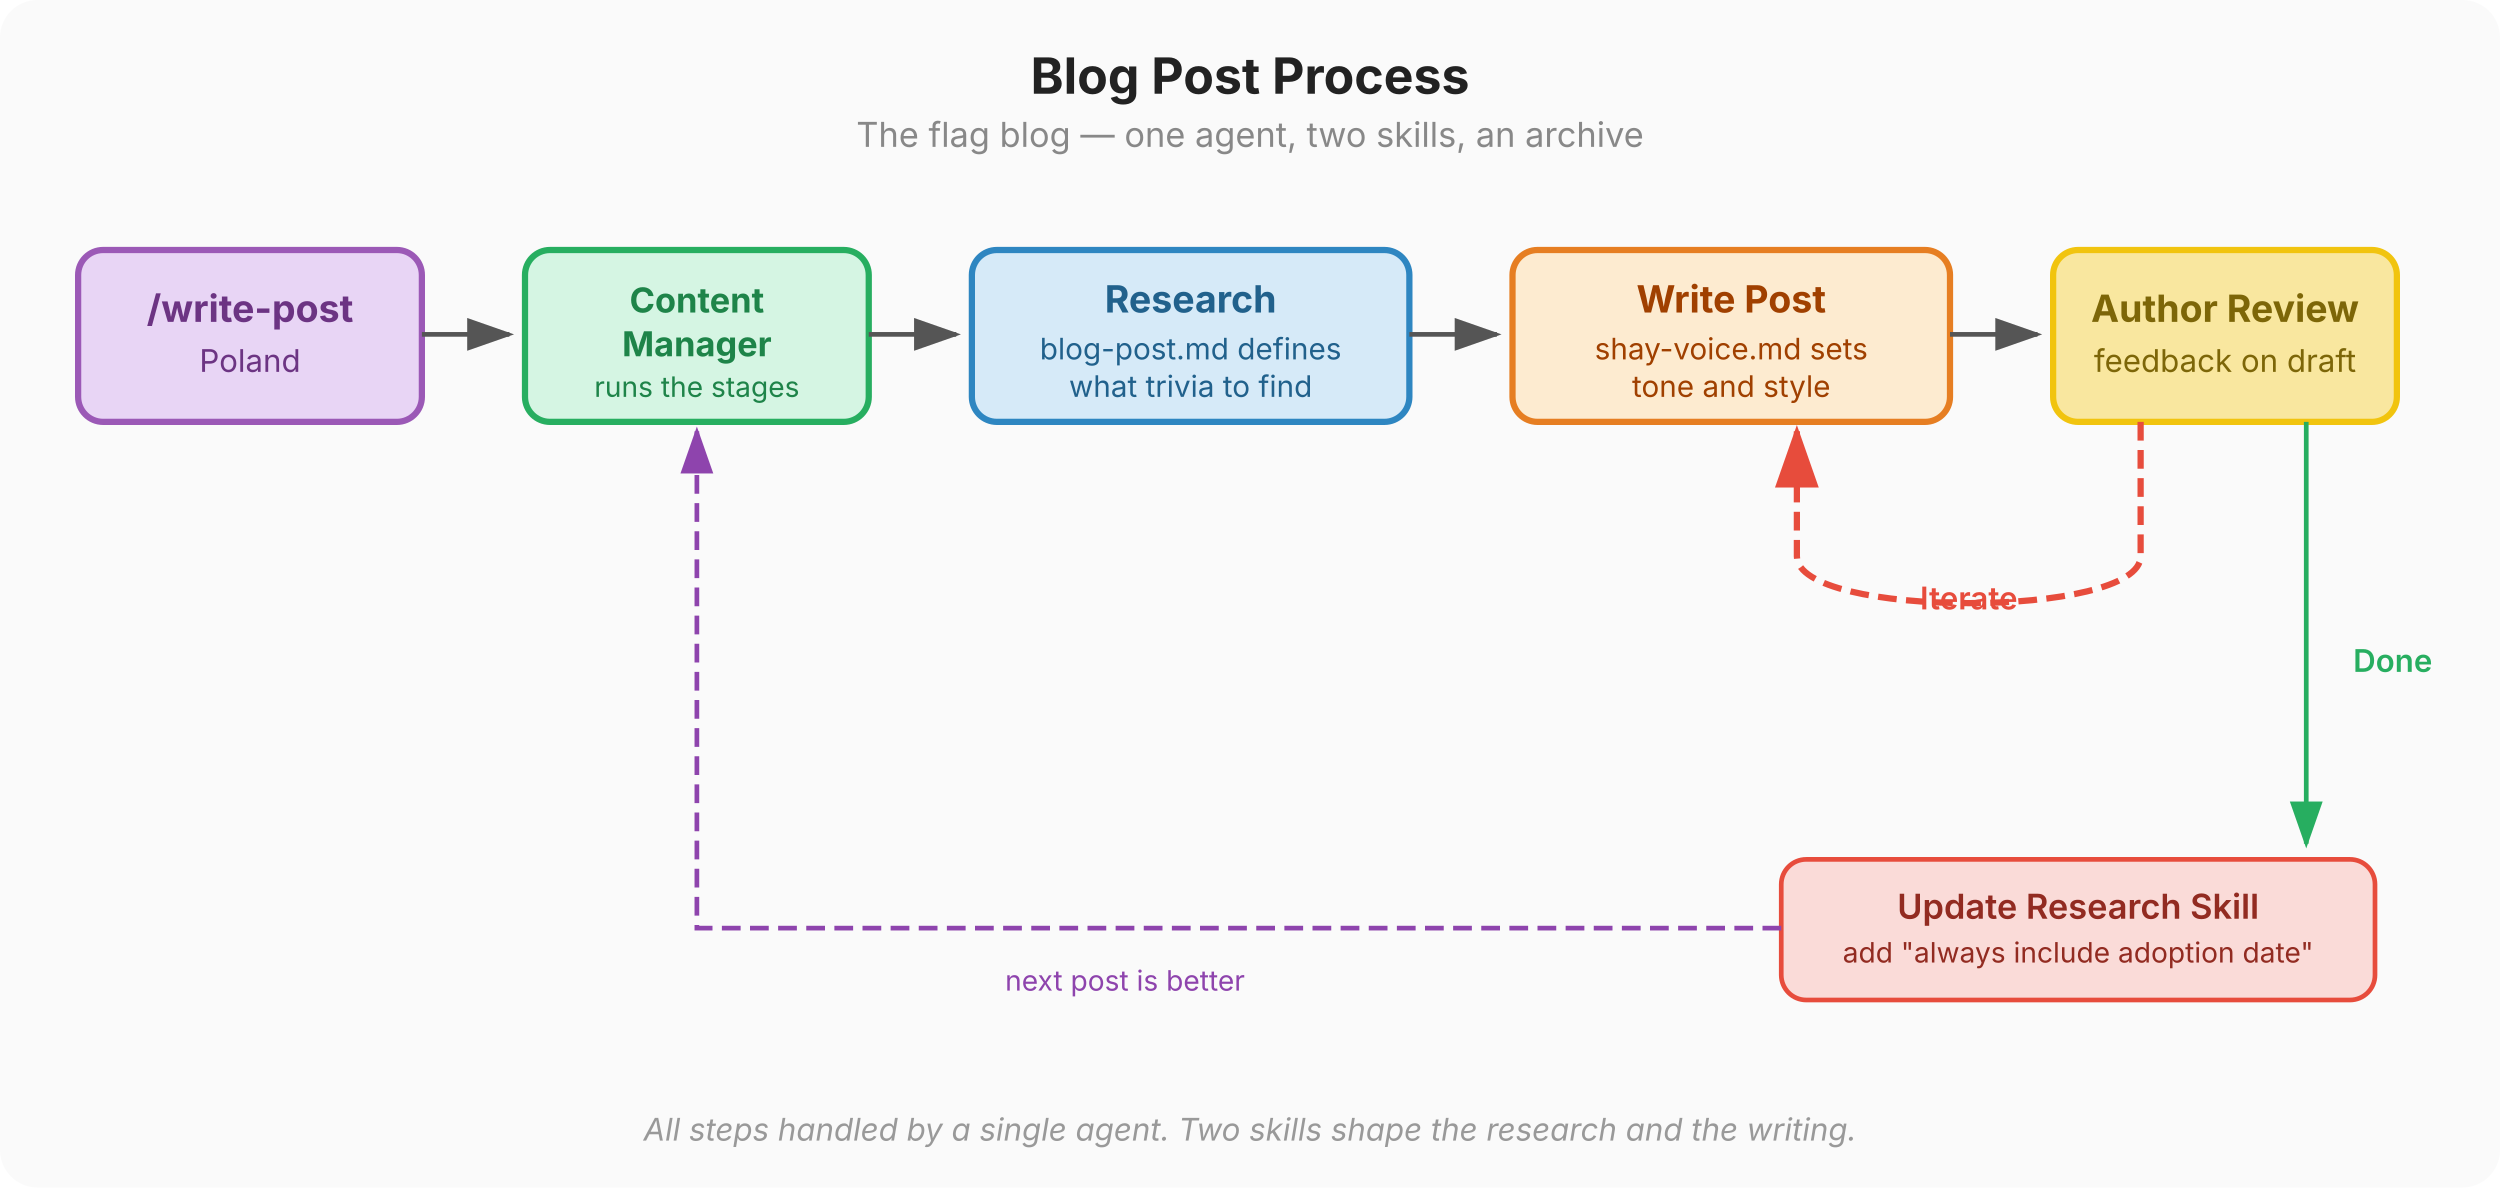
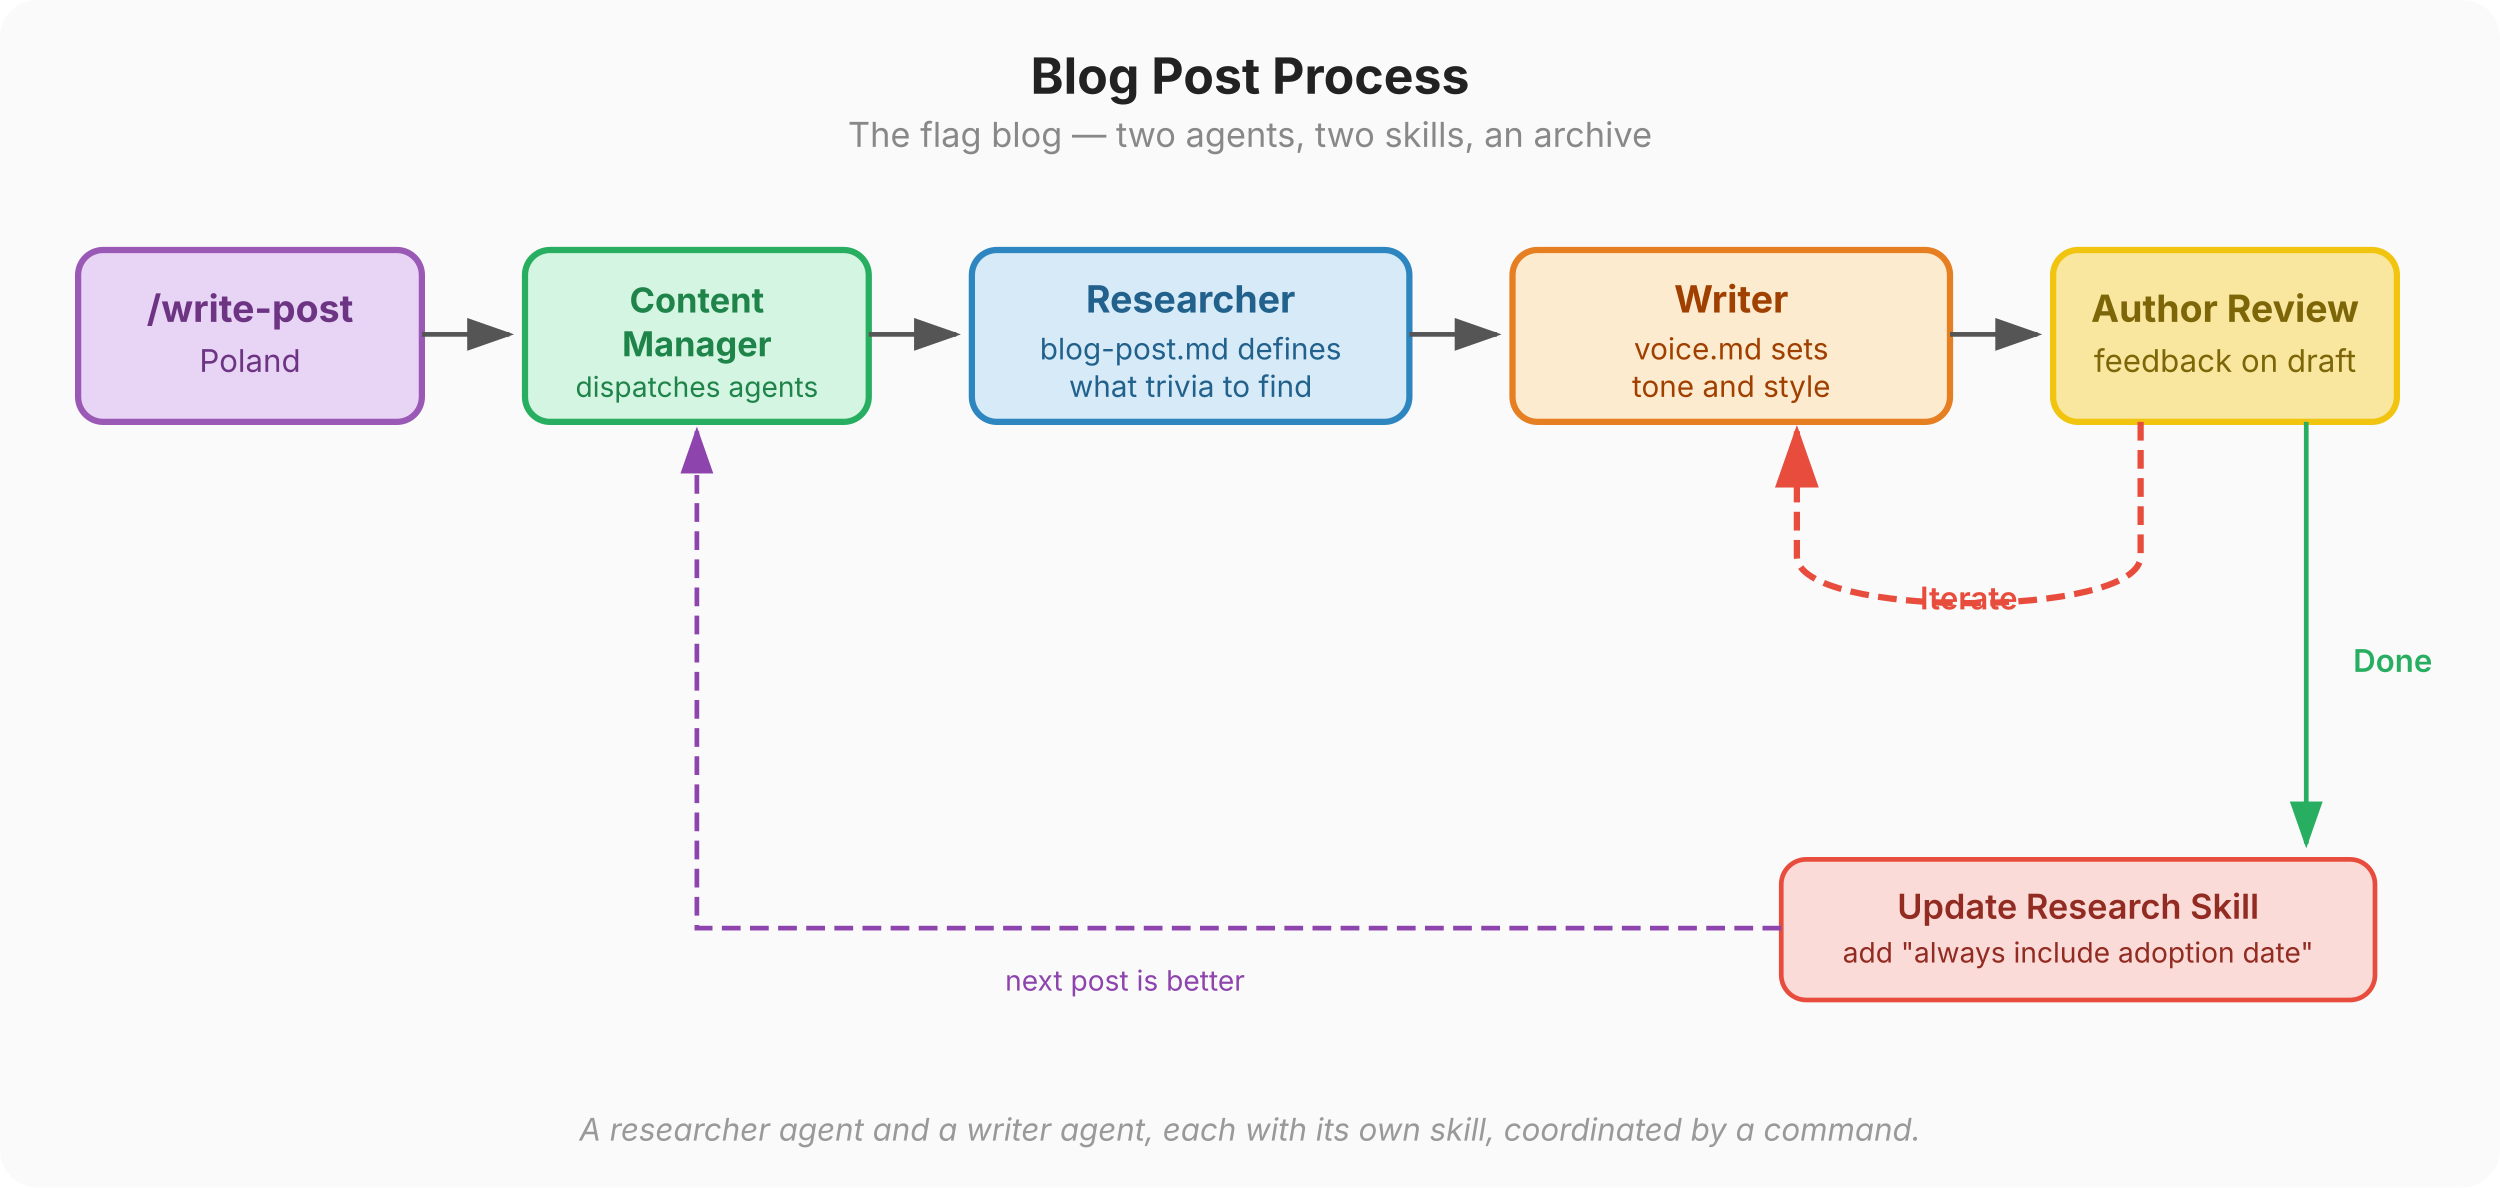
<svg xmlns="http://www.w3.org/2000/svg" viewBox="0 0 800 380" font-family="system-ui, -apple-system, sans-serif">
  <defs>
    <marker id="arrow" markerWidth="10" markerHeight="7" refX="9" refY="3.5" orient="auto">
      <polygon points="0 0, 10 3.5, 0 7" fill="#555" />
    </marker>
    <marker id="arrowRed" markerWidth="10" markerHeight="7" refX="9" refY="3.5" orient="auto">
      <polygon points="0 0, 10 3.5, 0 7" fill="#E74C3C" />
    </marker>
    <marker id="arrowGreen" markerWidth="10" markerHeight="7" refX="9" refY="3.5" orient="auto">
      <polygon points="0 0, 10 3.5, 0 7" fill="#27AE60" />
    </marker>
    <marker id="arrowPurple" markerWidth="10" markerHeight="7" refX="9" refY="3.5" orient="auto">
      <polygon points="0 0, 10 3.5, 0 7" fill="#8E44AD" />
    </marker>
  </defs>
  <rect width="800" height="380" fill="#fafafa" rx="12" />
  <text x="400" y="30" text-anchor="middle" font-size="16" font-weight="bold" fill="#222">Blog Post Process</text>
-   <text x="400" y="47" text-anchor="middle" font-size="11" fill="#888">The flag blog — one agent, two skills, an archive</text>
+   <text x="400" y="47" text-anchor="middle" font-size="11" fill="#888">The flag blog — two agents, two skills, an archive</text>
  <rect x="25" y="80" width="110" height="55" rx="8" fill="#E8D5F5" stroke="#9B59B6" stroke-width="2" />
  <text x="80" y="103" text-anchor="middle" font-size="12" font-weight="bold" fill="#6C3483">/write-post</text>
  <text x="80" y="119" text-anchor="middle" font-size="10" fill="#6C3483">Poland</text>
  <line x1="135" y1="107" x2="163" y2="107" stroke="#555" stroke-width="1.5" marker-end="url(#arrow)" />
  <rect x="168" y="80" width="110" height="55" rx="8" fill="#D5F5E3" stroke="#27AE60" stroke-width="2" />
  <text x="223" y="100" text-anchor="middle" font-size="11" font-weight="bold" fill="#1E8449">Content</text>
  <text x="223" y="114" text-anchor="middle" font-size="11" font-weight="bold" fill="#1E8449">Manager</text>
-   <text x="223" y="127" text-anchor="middle" font-size="9" fill="#1E8449">runs the stages</text>
+   <text x="223" y="127" text-anchor="middle" font-size="9" fill="#1E8449">dispatches agents</text>
  <line x1="278" y1="107" x2="306" y2="107" stroke="#555" stroke-width="1.5" marker-end="url(#arrow)" />
  <rect x="311" y="80" width="140" height="55" rx="8" fill="#D6EAF8" stroke="#2E86C1" stroke-width="2" />
-   <text x="381" y="100" text-anchor="middle" font-size="12" font-weight="bold" fill="#21618C">Research</text>
+   <text x="381" y="100" text-anchor="middle" font-size="12" font-weight="bold" fill="#21618C">Researcher</text>
  <text x="381" y="115" text-anchor="middle" font-size="9.5" fill="#21618C">blog-post.md defines</text>
  <text x="381" y="127" text-anchor="middle" font-size="9.5" fill="#21618C">what trivia to find</text>
  <line x1="451" y1="107" x2="479" y2="107" stroke="#555" stroke-width="1.5" marker-end="url(#arrow)" />
  <rect x="484" y="80" width="140" height="55" rx="8" fill="#FDEBD0" stroke="#E67E22" stroke-width="2" />
-   <text x="554" y="100" text-anchor="middle" font-size="12" font-weight="bold" fill="#A04000">Write Post</text>
-   <text x="554" y="115" text-anchor="middle" font-size="9.5" fill="#A04000">shay-voice.md sets</text>
+   <text x="554" y="100" text-anchor="middle" font-size="12" font-weight="bold" fill="#A04000">Writer</text>
+   <text x="554" y="115" text-anchor="middle" font-size="9.5" fill="#A04000">voice.md sets</text>
  <text x="554" y="127" text-anchor="middle" font-size="9.5" fill="#A04000">tone and style</text>
  <line x1="624" y1="107" x2="652" y2="107" stroke="#555" stroke-width="1.5" marker-end="url(#arrow)" />
  <rect x="657" y="80" width="110" height="55" rx="8" fill="#F9E79F" stroke="#F1C40F" stroke-width="2" />
  <text x="712" y="103" text-anchor="middle" font-size="12" font-weight="bold" fill="#7D6608">Author Review</text>
  <text x="712" y="119" text-anchor="middle" font-size="10" fill="#7D6608">feedback on draft</text>
  <path d="M 685 135 L 685 178 C 685 198, 575 198, 575 178 L 575 138" fill="none" stroke="#E74C3C" stroke-width="2" stroke-dasharray="6,3" marker-end="url(#arrowRed)" />
  <text x="630" y="195" text-anchor="middle" font-size="10" font-weight="600" fill="#E74C3C">Iterate</text>
  <path d="M 738 135 L 738 270" fill="none" stroke="#27AE60" stroke-width="1.5" marker-end="url(#arrowGreen)" />
  <text x="753" y="215" font-size="10" fill="#27AE60" font-weight="600">Done</text>
  <rect x="570" y="275" width="190" height="45" rx="8" fill="#FADBD8" stroke="#E74C3C" stroke-width="1.5" />
  <text x="665" y="294" text-anchor="middle" font-size="11" font-weight="600" fill="#922B21">Update Research Skill</text>
  <text x="665" y="308" text-anchor="middle" font-size="9" fill="#922B21">add "always include adoption date"</text>
  <path d="M 570 297 L 223 297 L 223 138" fill="none" stroke="#8E44AD" stroke-width="1.5" stroke-dasharray="6,3" marker-end="url(#arrowPurple)" />
  <text x="360" y="317" text-anchor="middle" font-size="9" fill="#8E44AD">next post is better</text>
-   <text x="400" y="365" text-anchor="middle" font-size="10" fill="#999" font-style="italic">All steps handled by a single agent. Two skills shape the research and the writing.</text>
+   <text x="400" y="365" text-anchor="middle" font-size="10" fill="#999" font-style="italic">A researcher agent and a writer agent, each with its own skill, coordinated by a command.</text>
</svg>
